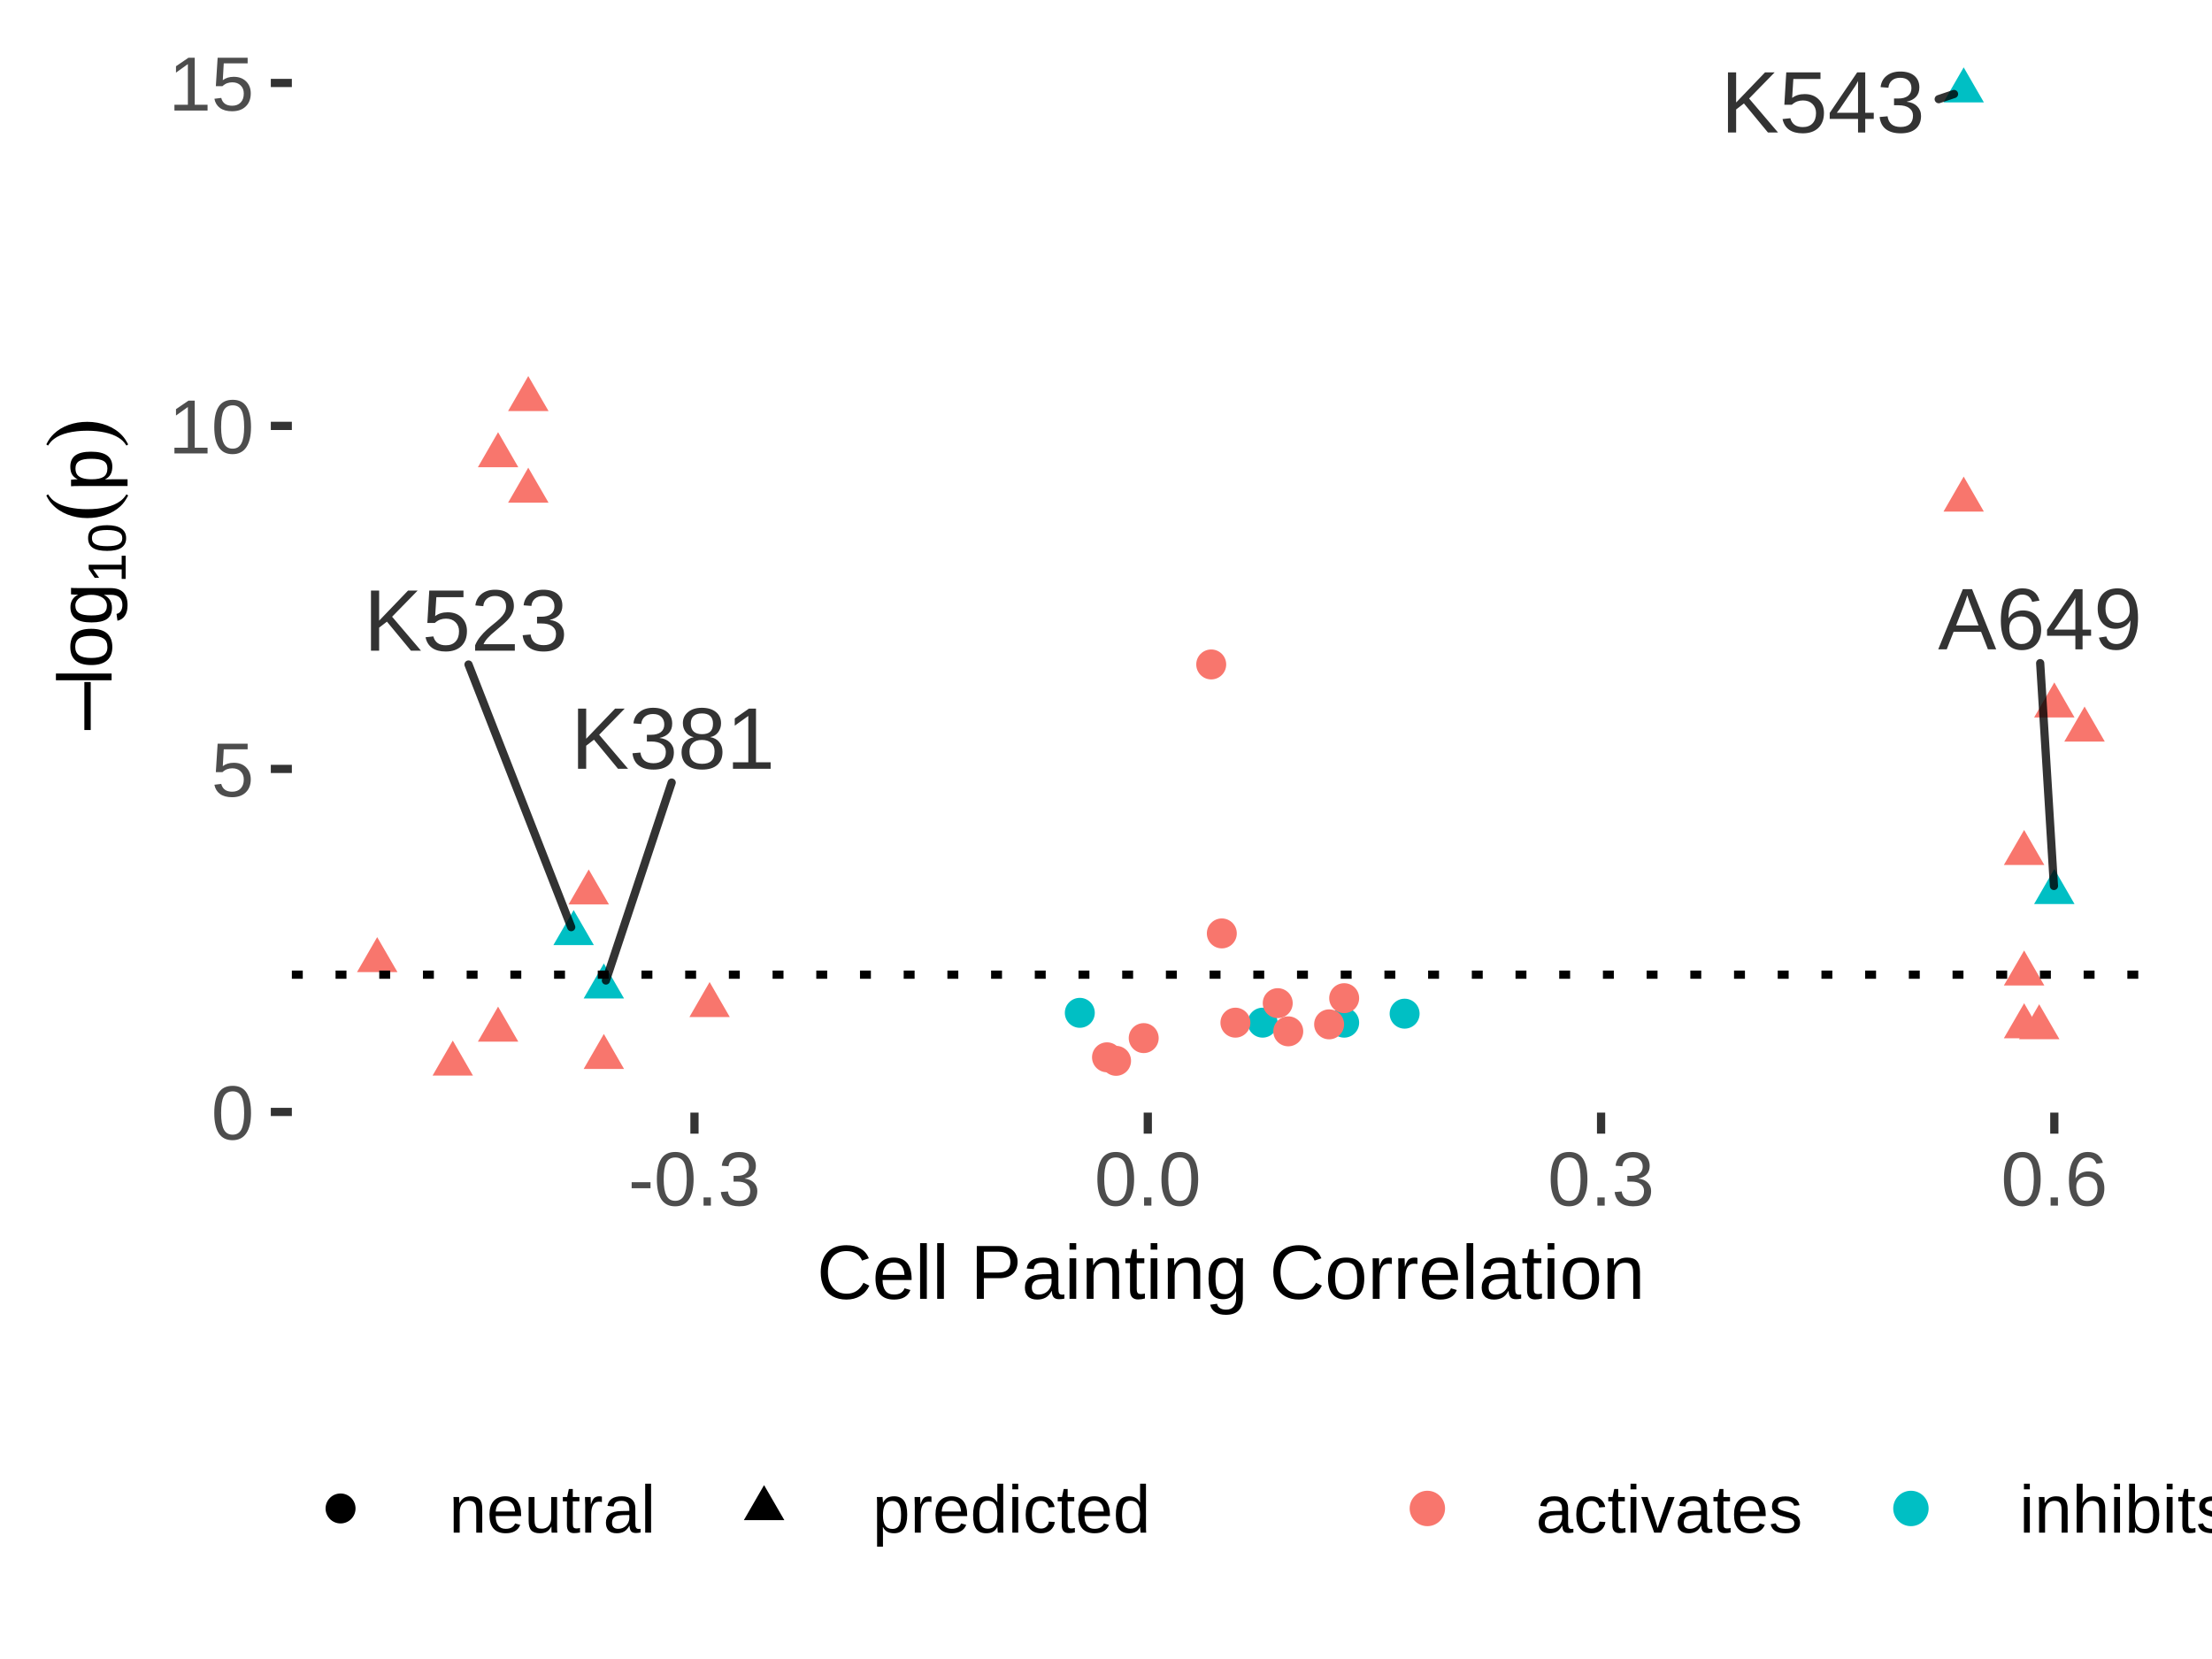
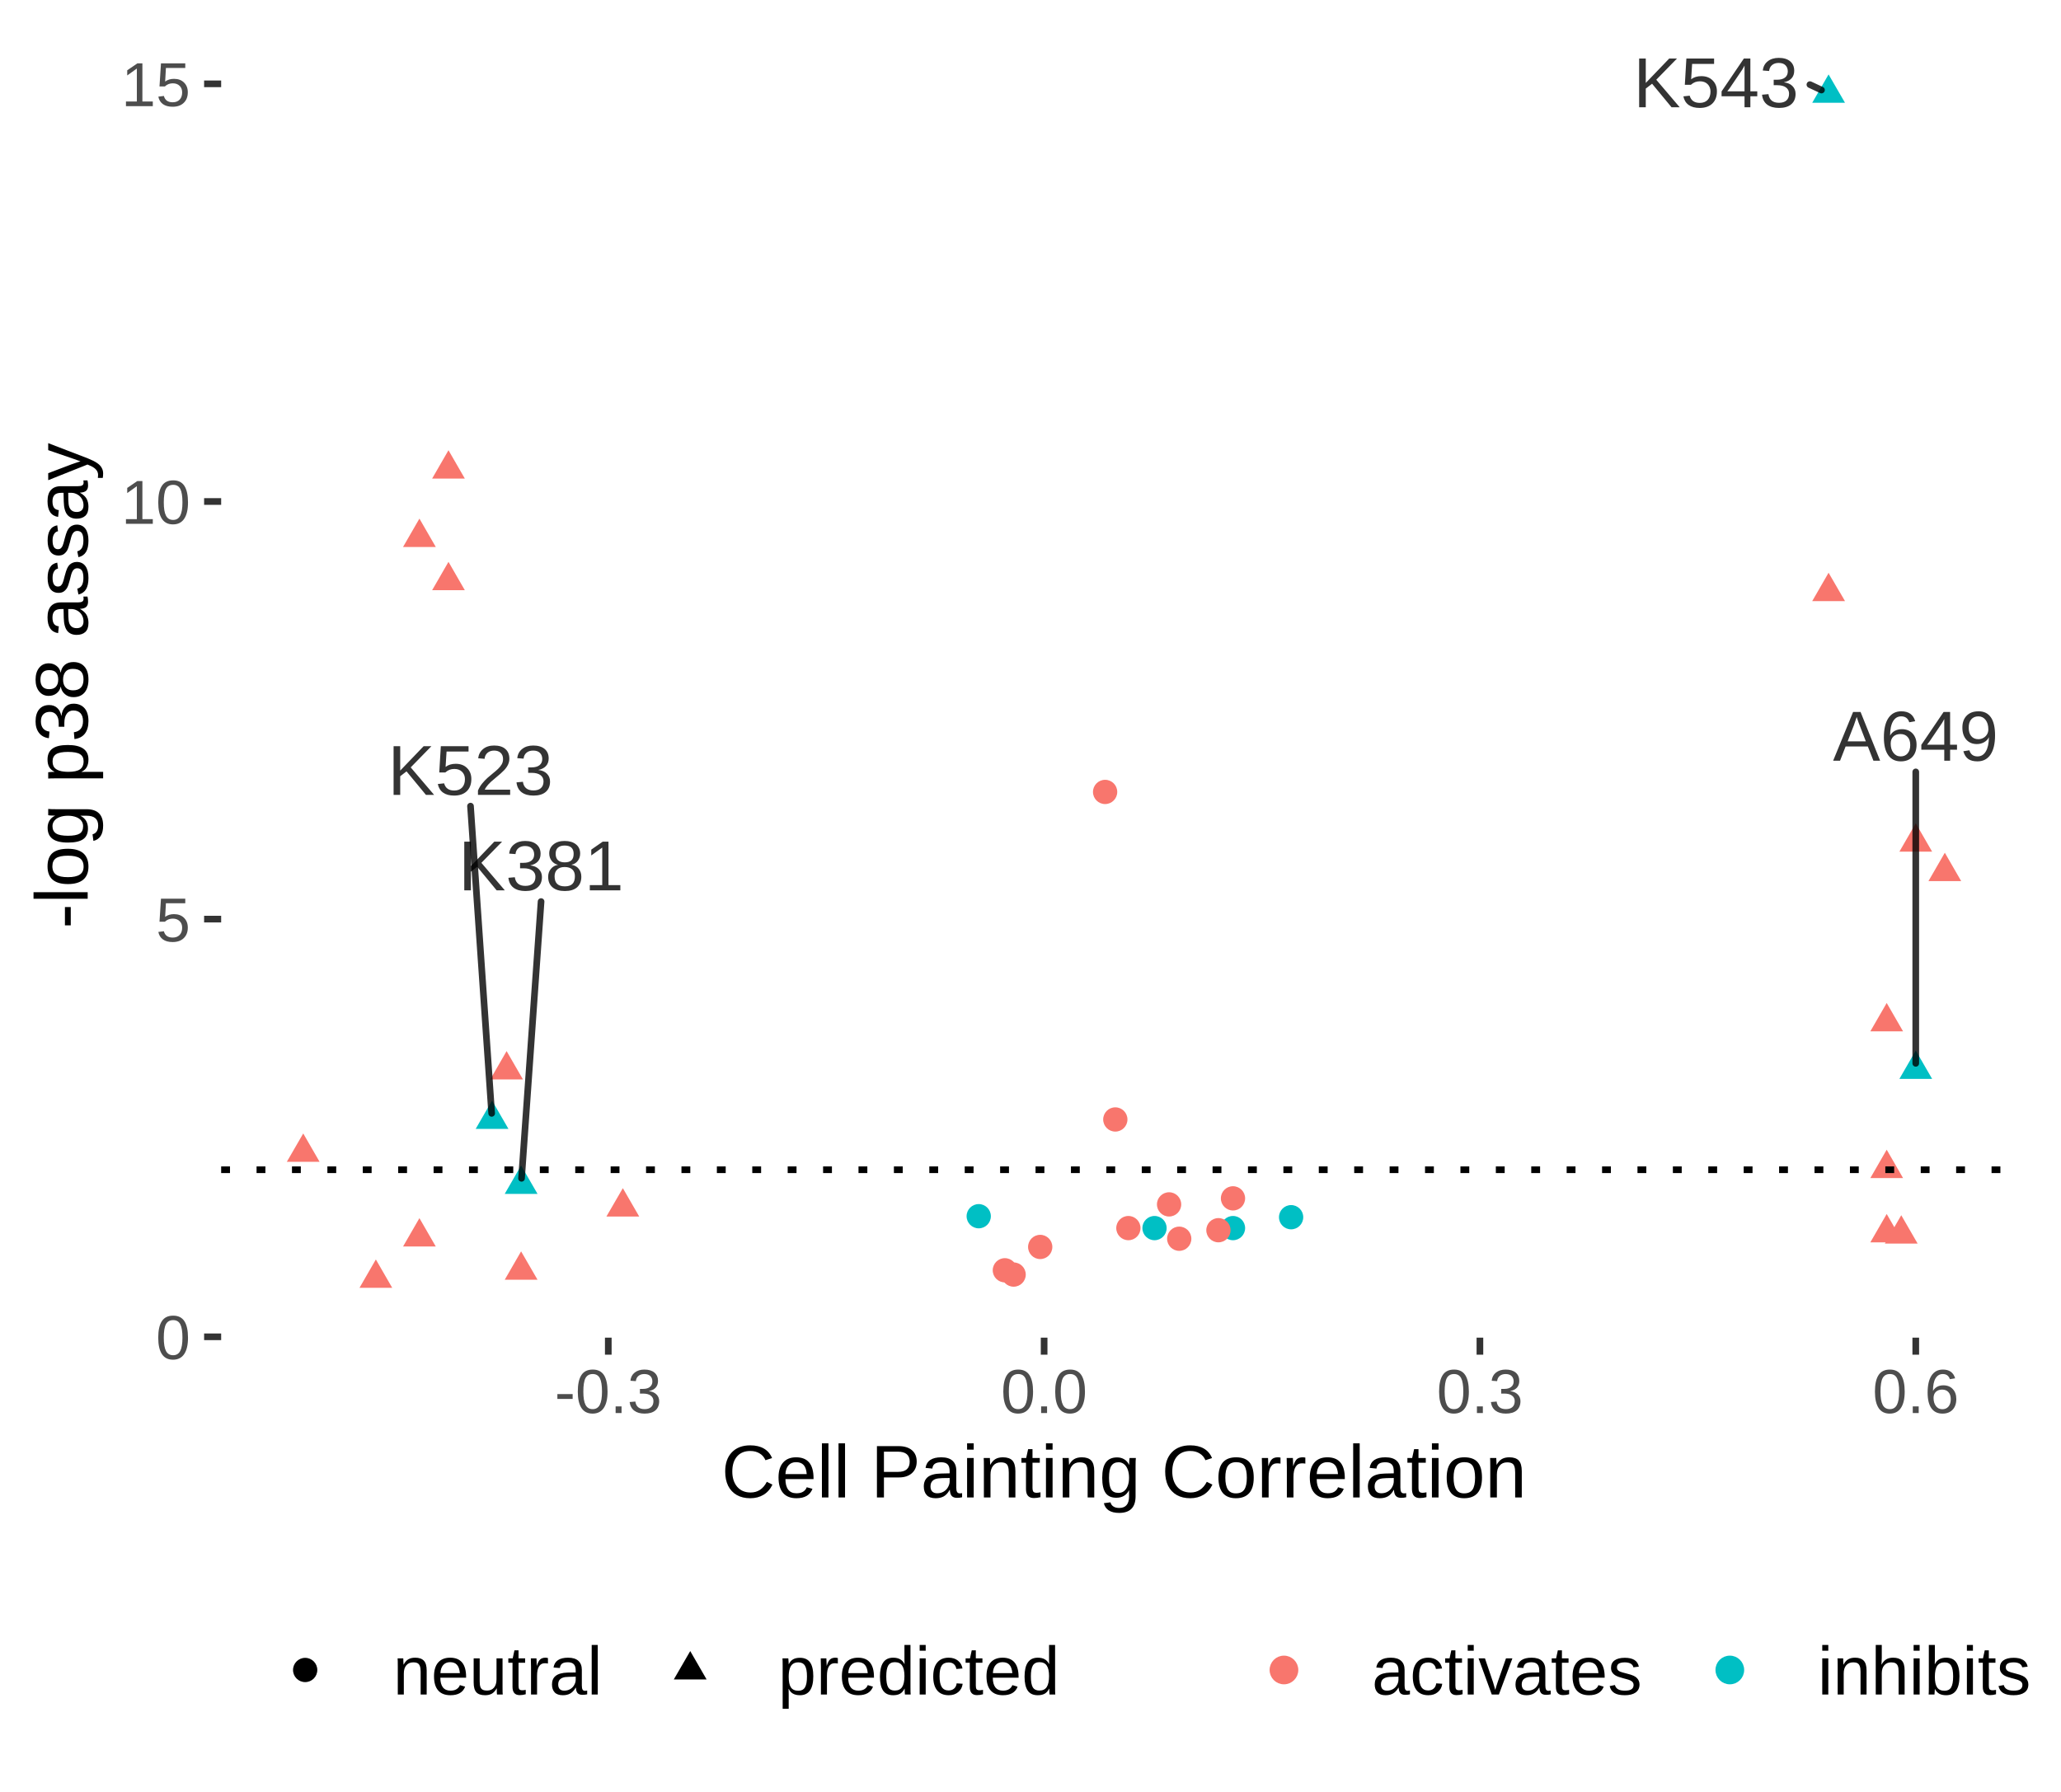
- <svg xmlns="http://www.w3.org/2000/svg" class="svglite" width="288.00pt" height="216.00pt" viewBox="0 0 288.00 216.00">
+ <svg xmlns="http://www.w3.org/2000/svg" class="svglite" width="331.20pt" height="288.00pt" viewBox="0 0 331.20 288.00">
  <defs>
    <style type="text/css">
    .svglite line, .svglite polyline, .svglite polygon, .svglite path, .svglite rect, .svglite circle {
      fill: none;
      stroke: #000000;
      stroke-linecap: round;
      stroke-linejoin: round;
      stroke-miterlimit: 10.00;
    }
  </style>
  </defs>
  <rect width="100%" height="100%" style="stroke: none; fill: #FFFFFF;" />
  <defs>
-     <clipPath id="cpMC4wMHwyODguMDB8MC4wMHwyMTYuMDA=">
-       <rect x="0.00" y="0.00" width="288.00" height="216.00" />
+     <clipPath id="cpMC4wMHwzMzEuMjB8MC4wMHwyODguMDA=">
+       <rect x="0.00" y="0.00" width="331.20" height="288.00" />
    </clipPath>
  </defs>
-   <g clip-path="url(#cpMC4wMHwyODguMDB8MC4wMHwyMTYuMDA=)">
-     <rect x="0" y="0.00" width="288.00" height="216.00" style="stroke-width: 1.07; stroke: #FFFFFF; fill: #FFFFFF;" />
-     <rect x="38.00" y="5.48" width="244.52" height="139.38" style="stroke-width: 1.07; stroke: none; fill: #FFFFFF;" />
-     <polygon points="267.47,113.14 270.10,117.70 264.84,117.70 " style="stroke-width: 0.71; stroke: none; fill: #00BFC4;" />
-     <polygon points="68.78,60.89 71.42,65.45 66.15,65.45 " style="stroke-width: 0.71; stroke: none; fill: #F8766D;" />
-     <circle cx="182.88" cy="131.98" r="1.95" style="stroke-width: 0.71; stroke: none; fill: #00BFC4;" />
-     <polygon points="92.39,127.86 95.02,132.42 89.76,132.42 " style="stroke-width: 0.71; stroke: none; fill: #F8766D;" />
-     <polygon points="263.54,130.62 266.17,135.18 260.90,135.18 " style="stroke-width: 0.71; stroke: none; fill: #F8766D;" />
-     <polygon points="263.54,108.06 266.17,112.62 260.90,112.62 " style="stroke-width: 0.71; stroke: none; fill: #F8766D;" />
-     <circle cx="175.01" cy="133.15" r="1.95" style="stroke-width: 0.71; stroke: none; fill: #00BFC4;" />
-     <polygon points="271.41,91.99 274.04,96.55 268.77,96.55 " style="stroke-width: 0.71; stroke: none; fill: #F8766D;" />
-     <circle cx="164.39" cy="133.15" r="1.95" style="stroke-width: 0.71; stroke: none; fill: #00BFC4;" />
-     <polygon points="49.11,122.01 51.75,126.57 46.48,126.57 " style="stroke-width: 0.71; stroke: none; fill: #F8766D;" />
-     <circle cx="144.13" cy="137.66" r="1.95" style="stroke-width: 0.71; stroke: none; fill: #F8766D;" />
-     <polygon points="78.62,134.62 81.25,139.18 75.99,139.18 " style="stroke-width: 0.71; stroke: none; fill: #F8766D;" />
-     <polygon points="267.47,88.85 270.10,93.41 264.84,93.41 " style="stroke-width: 0.71; stroke: none; fill: #F8766D;" />
-     <circle cx="159.08" cy="121.53" r="1.95" style="stroke-width: 0.71; stroke: none; fill: #F8766D;" />
-     <circle cx="160.85" cy="133.15" r="1.95" style="stroke-width: 0.71; stroke: none; fill: #F8766D;" />
-     <polygon points="78.62,125.44 81.25,130.00 75.99,130.00 " style="stroke-width: 0.71; stroke: none; fill: #00BFC4;" />
-     <circle cx="157.70" cy="86.51" r="1.95" style="stroke-width: 0.71; stroke: none; fill: #F8766D;" />
-     <polygon points="68.78,48.96 71.42,53.52 66.15,53.52 " style="stroke-width: 0.71; stroke: none; fill: #F8766D;" />
-     <polygon points="64.85,56.27 67.48,60.83 62.22,60.83 " style="stroke-width: 0.71; stroke: none; fill: #F8766D;" />
-     <polygon points="263.54,123.75 266.17,128.31 260.90,128.31 " style="stroke-width: 0.71; stroke: none; fill: #F8766D;" />
-     <polygon points="58.95,135.48 61.58,140.04 56.32,140.04 " style="stroke-width: 0.71; stroke: none; fill: #F8766D;" />
-     <polygon points="265.50,130.75 268.14,135.31 262.87,135.31 " style="stroke-width: 0.71; stroke: none; fill: #F8766D;" />
-     <polygon points="74.69,118.49 77.32,123.05 72.05,123.05 " style="stroke-width: 0.71; stroke: none; fill: #00BFC4;" />
-     <circle cx="166.36" cy="130.61" r="1.95" style="stroke-width: 0.71; stroke: none; fill: #F8766D;" />
-     <polygon points="255.67,8.77 258.30,13.33 253.04,13.33 " style="stroke-width: 0.71; stroke: none; fill: #00BFC4;" />
-     <circle cx="145.31" cy="138.12" r="1.95" style="stroke-width: 0.71; stroke: none; fill: #F8766D;" />
-     <circle cx="140.59" cy="131.87" r="1.95" style="stroke-width: 0.71; stroke: none; fill: #00BFC4;" />
-     <circle cx="167.73" cy="134.28" r="1.95" style="stroke-width: 0.71; stroke: none; fill: #F8766D;" />
-     <circle cx="173.05" cy="133.37" r="1.95" style="stroke-width: 0.71; stroke: none; fill: #F8766D;" />
-     <polygon points="255.67,62.05 258.30,66.61 253.04,66.61 " style="stroke-width: 0.71; stroke: none; fill: #F8766D;" />
-     <circle cx="175.01" cy="129.96" r="1.95" style="stroke-width: 0.71; stroke: none; fill: #F8766D;" />
-     <circle cx="148.91" cy="135.16" r="1.95" style="stroke-width: 0.71; stroke: none; fill: #F8766D;" />
-     <polygon points="64.85,131.06 67.48,135.62 62.22,135.62 " style="stroke-width: 0.71; stroke: none; fill: #F8766D;" />
-     <polygon points="76.65,113.20 79.29,117.76 74.02,117.76 " style="stroke-width: 0.71; stroke: none; fill: #F8766D;" />
-     <line x1="265.63" y1="86.34" x2="267.42" y2="115.35" style="stroke-width: 1.07; stroke: #000000; stroke-opacity: 0.80;" />
-     <line x1="87.45" y1="101.89" x2="78.89" y2="127.66" style="stroke-width: 1.07; stroke: #000000; stroke-opacity: 0.80;" />
-     <line x1="61.00" y1="86.52" x2="74.37" y2="120.71" style="stroke-width: 1.07; stroke: #000000; stroke-opacity: 0.80;" />
-     <line x1="252.42" y1="12.91" x2="254.41" y2="12.24" style="stroke-width: 1.07; stroke: #000000; stroke-opacity: 0.80;" />
-     <text x="265.63" y="84.54" text-anchor="middle" style="font-size: 11.38px; fill: #000000; fill-opacity: 0.80; font-family: Arial;" textLength="26.58px" lengthAdjust="spacingAndGlyphs">A649</text>
-     <text x="87.61" y="100.09" text-anchor="middle" style="font-size: 11.38px; fill: #000000; fill-opacity: 0.80; font-family: Arial;" textLength="26.58px" lengthAdjust="spacingAndGlyphs">K381</text>
-     <text x="60.65" y="84.72" text-anchor="middle" style="font-size: 11.38px; fill: #000000; fill-opacity: 0.80; font-family: Arial;" textLength="26.58px" lengthAdjust="spacingAndGlyphs">K523</text>
-     <text x="237.33" y="17.25" text-anchor="middle" style="font-size: 11.38px; fill: #000000; fill-opacity: 0.80; font-family: Arial;" textLength="26.58px" lengthAdjust="spacingAndGlyphs">K543</text>
-     <line x1="38.00" y1="126.90" x2="282.52" y2="126.90" style="stroke-width: 1.07; stroke-dasharray: 1.42,4.27; stroke-linecap: butt;" />
-     <text x="33.07" y="148.36" text-anchor="end" style="font-size: 10.00px; fill: #4D4D4D; font-family: Arial;" textLength="5.56px" lengthAdjust="spacingAndGlyphs">0</text>
-     <text x="33.07" y="103.70" text-anchor="end" style="font-size: 10.00px; fill: #4D4D4D; font-family: Arial;" textLength="5.56px" lengthAdjust="spacingAndGlyphs">5</text>
-     <text x="33.07" y="59.04" text-anchor="end" style="font-size: 10.00px; fill: #4D4D4D; font-family: Arial;" textLength="11.12px" lengthAdjust="spacingAndGlyphs">10</text>
-     <text x="33.07" y="14.39" text-anchor="end" style="font-size: 10.00px; fill: #4D4D4D; font-family: Arial;" textLength="11.12px" lengthAdjust="spacingAndGlyphs">15</text>
-     <polyline points="35.26,144.77 38.00,144.77 " style="stroke-width: 1.07; stroke: #333333; stroke-linecap: butt;" />
-     <polyline points="35.26,100.11 38.00,100.11 " style="stroke-width: 1.07; stroke: #333333; stroke-linecap: butt;" />
-     <polyline points="35.26,55.45 38.00,55.45 " style="stroke-width: 1.07; stroke: #333333; stroke-linecap: butt;" />
-     <polyline points="35.26,10.80 38.00,10.80 " style="stroke-width: 1.07; stroke: #333333; stroke-linecap: butt;" />
-     <polyline points="90.42,147.60 90.42,144.86 " style="stroke-width: 1.07; stroke: #333333; stroke-linecap: butt;" />
-     <polyline points="149.44,147.60 149.44,144.86 " style="stroke-width: 1.07; stroke: #333333; stroke-linecap: butt;" />
-     <polyline points="208.46,147.60 208.46,144.86 " style="stroke-width: 1.07; stroke: #333333; stroke-linecap: butt;" />
-     <polyline points="267.47,147.60 267.47,144.86 " style="stroke-width: 1.07; stroke: #333333; stroke-linecap: butt;" />
-     <text x="90.42" y="156.97" text-anchor="middle" style="font-size: 10.00px; fill: #4D4D4D; font-family: Arial;" textLength="17.23px" lengthAdjust="spacingAndGlyphs">-0.3</text>
-     <text x="149.44" y="156.97" text-anchor="middle" style="font-size: 10.00px; fill: #4D4D4D; font-family: Arial;" textLength="13.90px" lengthAdjust="spacingAndGlyphs">0.0</text>
-     <text x="208.46" y="156.97" text-anchor="middle" style="font-size: 10.00px; fill: #4D4D4D; font-family: Arial;" textLength="13.90px" lengthAdjust="spacingAndGlyphs">0.3</text>
-     <text x="267.47" y="156.97" text-anchor="middle" style="font-size: 10.00px; fill: #4D4D4D; font-family: Arial;" textLength="13.90px" lengthAdjust="spacingAndGlyphs">0.6</text>
-     <text x="160.26" y="169.11" text-anchor="middle" style="font-size: 10.00px; font-family: Arial;" textLength="107.83px" lengthAdjust="spacingAndGlyphs">Cell Painting Correlation</text>
-     <text transform="translate(14.53,96.11) rotate(-90)" style="font-size: 10.00px; font-family: Symbol;" textLength="5.49px" lengthAdjust="spacingAndGlyphs">−</text>
-     <text transform="translate(14.53,89.24) rotate(-90)" style="font-size: 10.00px; font-family: Arial;" textLength="2.22px" lengthAdjust="spacingAndGlyphs">l</text>
-     <text transform="translate(14.53,87.01) rotate(-90)" style="font-size: 10.00px; font-family: Arial;" textLength="5.56px" lengthAdjust="spacingAndGlyphs">o</text>
-     <text transform="translate(14.53,81.46) rotate(-90)" style="font-size: 10.00px; font-family: Arial;" textLength="5.56px" lengthAdjust="spacingAndGlyphs">g</text>
-     <text transform="translate(16.36,75.90) rotate(-90)" style="font-size: 7.00px; font-family: Arial;" textLength="7.79px" lengthAdjust="spacingAndGlyphs">10</text>
-     <text transform="translate(14.53,68.11) rotate(-90)" style="font-size: 12.50px; font-family: Symbol;" textLength="4.16px" lengthAdjust="spacingAndGlyphs">(</text>
-     <text transform="translate(14.53,63.95) rotate(-90)" style="font-size: 10.00px; font-family: Arial;" textLength="5.56px" lengthAdjust="spacingAndGlyphs">p</text>
-     <text transform="translate(14.53,58.39) rotate(-90)" style="font-size: 12.50px; font-family: Symbol;" textLength="4.16px" lengthAdjust="spacingAndGlyphs">)</text>
-     <rect x="24.74" y="182.28" width="130.54" height="28.24" style="stroke-width: 1.07; stroke: none; fill: #FFFFFF;" />
-     <rect x="35.70" y="187.76" width="17.28" height="17.28" style="stroke-width: 1.07; stroke: none; fill: #FFFFFF;" />
-     <circle cx="44.34" cy="196.40" r="1.95" style="stroke-width: 0.71; stroke: none; fill: #000000;" />
-     <rect x="90.84" y="187.76" width="17.28" height="17.28" style="stroke-width: 1.07; stroke: none; fill: #FFFFFF;" />
-     <polygon points="99.48,193.36 102.12,197.92 96.85,197.92 " style="stroke-width: 0.71; stroke: none; fill: #000000;" />
-     <text x="58.46" y="199.55" style="font-size: 8.80px; font-family: Arial;" textLength="26.91px" lengthAdjust="spacingAndGlyphs">neutral</text>
-     <text x="113.60" y="199.55" style="font-size: 8.80px; font-family: Arial;" textLength="36.20px" lengthAdjust="spacingAndGlyphs">predicted</text>
-     <rect x="166.24" y="182.28" width="129.54" height="28.24" style="stroke-width: 1.07; stroke: none; fill: #FFFFFF;" />
-     <rect x="177.20" y="187.76" width="17.28" height="17.28" style="stroke-width: 1.07; stroke: none; fill: #FFFFFF;" />
-     <circle cx="185.84" cy="196.40" r="1.95" style="stroke-width: 0.71; stroke: #F8766D; fill: #F8766D;" />
-     <rect x="240.16" y="187.76" width="17.28" height="17.28" style="stroke-width: 1.07; stroke: none; fill: #FFFFFF;" />
-     <circle cx="248.80" cy="196.40" r="1.95" style="stroke-width: 0.71; stroke: #00BFC4; fill: #00BFC4;" />
-     <text x="199.96" y="199.55" style="font-size: 8.80px; font-family: Arial;" textLength="34.72px" lengthAdjust="spacingAndGlyphs">activates</text>
-     <text x="262.92" y="199.55" style="font-size: 8.80px; font-family: Arial;" textLength="27.38px" lengthAdjust="spacingAndGlyphs">inhibits</text>
+   <g clip-path="url(#cpMC4wMHwzMzEuMjB8MC4wMHwyODguMDA=)">
+     <rect x="0" y="0.00" width="331.20" height="288.00" style="stroke-width: 1.07; stroke: #FFFFFF; fill: #FFFFFF;" />
+     <rect x="35.54" y="5.48" width="290.19" height="209.51" style="stroke-width: 1.07; stroke: none; fill: #FFFFFF;" />
+     <polygon points="307.86,168.84 310.49,173.40 305.23,173.40 " style="stroke-width: 0.71; stroke: none; fill: #00BFC4;" />
+     <polygon points="72.07,90.30 74.70,94.86 69.44,94.86 " style="stroke-width: 0.71; stroke: none; fill: #F8766D;" />
+     <circle cx="207.48" cy="195.63" r="1.95" style="stroke-width: 0.71; stroke: none; fill: #00BFC4;" />
+     <polygon points="100.09,190.96 102.72,195.52 97.45,195.52 " style="stroke-width: 0.71; stroke: none; fill: #F8766D;" />
+     <polygon points="303.19,195.11 305.82,199.67 300.56,199.67 " style="stroke-width: 0.71; stroke: none; fill: #F8766D;" />
+     <polygon points="303.19,161.20 305.82,165.76 300.56,165.76 " style="stroke-width: 0.71; stroke: none; fill: #F8766D;" />
+     <circle cx="198.14" cy="197.38" r="1.95" style="stroke-width: 0.71; stroke: none; fill: #00BFC4;" />
+     <polygon points="312.53,137.05 315.16,141.61 309.90,141.61 " style="stroke-width: 0.71; stroke: none; fill: #F8766D;" />
+     <circle cx="185.53" cy="197.38" r="1.95" style="stroke-width: 0.71; stroke: none; fill: #00BFC4;" />
+     <polygon points="48.73,182.17 51.36,186.73 46.09,186.73 " style="stroke-width: 0.71; stroke: none; fill: #F8766D;" />
+     <circle cx="161.48" cy="204.16" r="1.95" style="stroke-width: 0.71; stroke: none; fill: #F8766D;" />
+     <polygon points="83.74,201.12 86.38,205.68 81.11,205.68 " style="stroke-width: 0.71; stroke: none; fill: #F8766D;" />
+     <polygon points="307.86,132.32 310.49,136.88 305.23,136.88 " style="stroke-width: 0.71; stroke: none; fill: #F8766D;" />
+     <circle cx="179.23" cy="179.92" r="1.95" style="stroke-width: 0.71; stroke: none; fill: #F8766D;" />
+     <circle cx="181.33" cy="197.38" r="1.95" style="stroke-width: 0.71; stroke: none; fill: #F8766D;" />
+     <polygon points="83.74,187.32 86.38,191.88 81.11,191.88 " style="stroke-width: 0.71; stroke: none; fill: #00BFC4;" />
+     <circle cx="177.59" cy="127.28" r="1.95" style="stroke-width: 0.71; stroke: none; fill: #F8766D;" />
+     <polygon points="72.07,72.36 74.70,76.92 69.44,76.92 " style="stroke-width: 0.71; stroke: none; fill: #F8766D;" />
+     <polygon points="67.40,83.35 70.03,87.91 64.77,87.91 " style="stroke-width: 0.71; stroke: none; fill: #F8766D;" />
+     <polygon points="303.19,184.78 305.82,189.34 300.56,189.34 " style="stroke-width: 0.71; stroke: none; fill: #F8766D;" />
+     <polygon points="60.40,202.42 63.03,206.98 57.77,206.98 " style="stroke-width: 0.71; stroke: none; fill: #F8766D;" />
+     <polygon points="305.53,195.31 308.16,199.87 302.89,199.87 " style="stroke-width: 0.71; stroke: none; fill: #F8766D;" />
+     <polygon points="79.07,176.88 81.71,181.44 76.44,181.44 " style="stroke-width: 0.71; stroke: none; fill: #00BFC4;" />
+     <circle cx="187.87" cy="193.57" r="1.95" style="stroke-width: 0.71; stroke: none; fill: #F8766D;" />
+     <polygon points="293.85,11.96 296.49,16.52 291.22,16.52 " style="stroke-width: 0.71; stroke: none; fill: #00BFC4;" />
+     <circle cx="162.89" cy="204.85" r="1.95" style="stroke-width: 0.71; stroke: none; fill: #F8766D;" />
+     <circle cx="157.28" cy="195.47" r="1.95" style="stroke-width: 0.71; stroke: none; fill: #00BFC4;" />
+     <circle cx="189.50" cy="199.09" r="1.95" style="stroke-width: 0.71; stroke: none; fill: #F8766D;" />
+     <circle cx="195.80" cy="197.72" r="1.95" style="stroke-width: 0.71; stroke: none; fill: #F8766D;" />
+     <polygon points="293.85,92.05 296.49,96.61 291.22,96.61 " style="stroke-width: 0.71; stroke: none; fill: #F8766D;" />
+     <circle cx="198.14" cy="192.60" r="1.95" style="stroke-width: 0.71; stroke: none; fill: #F8766D;" />
+     <circle cx="167.16" cy="200.41" r="1.95" style="stroke-width: 0.71; stroke: none; fill: #F8766D;" />
+     <polygon points="67.40,195.78 70.03,200.34 64.77,200.34 " style="stroke-width: 0.71; stroke: none; fill: #F8766D;" />
+     <polygon points="81.41,168.93 84.04,173.49 78.78,173.49 " style="stroke-width: 0.71; stroke: none; fill: #F8766D;" />
+     <line x1="307.86" y1="124.06" x2="307.86" y2="170.90" style="stroke-width: 1.07; stroke: #000000; stroke-opacity: 0.80;" />
+     <line x1="86.95" y1="144.90" x2="83.81" y2="189.38" style="stroke-width: 1.07; stroke: #000000; stroke-opacity: 0.80;" />
+     <line x1="75.61" y1="129.56" x2="79.01" y2="178.94" style="stroke-width: 1.07; stroke: #000000; stroke-opacity: 0.80;" />
+     <line x1="290.85" y1="13.60" x2="292.71" y2="14.47" style="stroke-width: 1.07; stroke: #000000; stroke-opacity: 0.80;" />
+     <text x="307.86" y="122.26" text-anchor="middle" style="font-size: 11.38px; fill: #000000; fill-opacity: 0.80; font-family: Arial;" textLength="26.58px" lengthAdjust="spacingAndGlyphs">A649</text>
+     <text x="86.96" y="143.10" text-anchor="middle" style="font-size: 11.38px; fill: #000000; fill-opacity: 0.80; font-family: Arial;" textLength="26.58px" lengthAdjust="spacingAndGlyphs">K381</text>
+     <text x="75.60" y="127.76" text-anchor="middle" style="font-size: 11.38px; fill: #000000; fill-opacity: 0.80; font-family: Arial;" textLength="26.58px" lengthAdjust="spacingAndGlyphs">K523</text>
+     <text x="275.76" y="17.24" text-anchor="middle" style="font-size: 11.38px; fill: #000000; fill-opacity: 0.80; font-family: Arial;" textLength="26.58px" lengthAdjust="spacingAndGlyphs">K543</text>
+     <line x1="35.54" y1="188.00" x2="325.72" y2="188.00" style="stroke-width: 1.07; stroke-dasharray: 1.42,4.27; stroke-linecap: butt;" />
+     <text x="30.60" y="218.44" text-anchor="end" style="font-size: 10.00px; fill: #4D4D4D; font-family: Arial;" textLength="5.56px" lengthAdjust="spacingAndGlyphs">0</text>
+     <text x="30.60" y="151.31" text-anchor="end" style="font-size: 10.00px; fill: #4D4D4D; font-family: Arial;" textLength="5.56px" lengthAdjust="spacingAndGlyphs">5</text>
+     <text x="30.60" y="84.19" text-anchor="end" style="font-size: 10.00px; fill: #4D4D4D; font-family: Arial;" textLength="11.12px" lengthAdjust="spacingAndGlyphs">10</text>
+     <text x="30.60" y="17.06" text-anchor="end" style="font-size: 10.00px; fill: #4D4D4D; font-family: Arial;" textLength="11.12px" lengthAdjust="spacingAndGlyphs">15</text>
+     <polyline points="32.80,214.85 35.54,214.85 " style="stroke-width: 1.07; stroke: #333333; stroke-linecap: butt;" />
+     <polyline points="32.80,147.72 35.54,147.72 " style="stroke-width: 1.07; stroke: #333333; stroke-linecap: butt;" />
+     <polyline points="32.80,80.60 35.54,80.60 " style="stroke-width: 1.07; stroke: #333333; stroke-linecap: butt;" />
+     <polyline points="32.80,13.47 35.54,13.47 " style="stroke-width: 1.07; stroke: #333333; stroke-linecap: butt;" />
+     <polyline points="97.75,217.73 97.75,214.99 " style="stroke-width: 1.07; stroke: #333333; stroke-linecap: butt;" />
+     <polyline points="167.79,217.73 167.79,214.99 " style="stroke-width: 1.07; stroke: #333333; stroke-linecap: butt;" />
+     <polyline points="237.82,217.73 237.82,214.99 " style="stroke-width: 1.07; stroke: #333333; stroke-linecap: butt;" />
+     <polyline points="307.86,217.73 307.86,214.99 " style="stroke-width: 1.07; stroke: #333333; stroke-linecap: butt;" />
+     <text x="97.75" y="227.10" text-anchor="middle" style="font-size: 10.00px; fill: #4D4D4D; font-family: Arial;" textLength="17.23px" lengthAdjust="spacingAndGlyphs">-0.3</text>
+     <text x="167.79" y="227.10" text-anchor="middle" style="font-size: 10.00px; fill: #4D4D4D; font-family: Arial;" textLength="13.90px" lengthAdjust="spacingAndGlyphs">0.0</text>
+     <text x="237.82" y="227.10" text-anchor="middle" style="font-size: 10.00px; fill: #4D4D4D; font-family: Arial;" textLength="13.90px" lengthAdjust="spacingAndGlyphs">0.3</text>
+     <text x="307.86" y="227.10" text-anchor="middle" style="font-size: 10.00px; fill: #4D4D4D; font-family: Arial;" textLength="13.90px" lengthAdjust="spacingAndGlyphs">0.6</text>
+     <text x="180.63" y="240.67" text-anchor="middle" style="font-size: 12.00px; font-family: Arial;" textLength="129.40px" lengthAdjust="spacingAndGlyphs">Cell Painting Correlation</text>
+     <text transform="translate(14.09,110.23) rotate(-90)" text-anchor="middle" style="font-size: 12.00px; font-family: Arial;" textLength="78.04px" lengthAdjust="spacingAndGlyphs">-log p38 assay</text>
+     <rect x="29.44" y="254.28" width="146.33" height="28.24" style="stroke-width: 1.07; stroke: none; fill: #FFFFFF;" />
+     <rect x="40.40" y="259.76" width="17.28" height="17.28" style="stroke-width: 1.07; stroke: none; fill: #FFFFFF;" />
+     <circle cx="49.04" cy="268.40" r="1.95" style="stroke-width: 0.71; stroke: none; fill: #000000;" />
+     <rect x="102.28" y="259.76" width="17.28" height="17.28" style="stroke-width: 1.07; stroke: none; fill: #FFFFFF;" />
+     <polygon points="110.92,265.36 113.55,269.92 108.28,269.92 " style="stroke-width: 0.71; stroke: none; fill: #000000;" />
+     <text x="63.16" y="272.35" style="font-size: 11.00px; font-family: Arial;" textLength="33.64px" lengthAdjust="spacingAndGlyphs">neutral</text>
+     <text x="125.04" y="272.35" style="font-size: 11.00px; font-family: Arial;" textLength="45.26px" lengthAdjust="spacingAndGlyphs">predicted</text>
+     <rect x="186.73" y="254.28" width="145.08" height="28.24" style="stroke-width: 1.07; stroke: none; fill: #FFFFFF;" />
+     <rect x="197.69" y="259.76" width="17.28" height="17.28" style="stroke-width: 1.07; stroke: none; fill: #FFFFFF;" />
+     <circle cx="206.33" cy="268.40" r="1.95" style="stroke-width: 0.71; stroke: #F8766D; fill: #F8766D;" />
+     <rect x="269.34" y="259.76" width="17.28" height="17.28" style="stroke-width: 1.07; stroke: none; fill: #FFFFFF;" />
+     <circle cx="277.98" cy="268.40" r="1.95" style="stroke-width: 0.71; stroke: #00BFC4; fill: #00BFC4;" />
+     <text x="220.45" y="272.35" style="font-size: 11.00px; font-family: Arial;" textLength="43.41px" lengthAdjust="spacingAndGlyphs">activates</text>
+     <text x="292.10" y="272.35" style="font-size: 11.00px; font-family: Arial;" textLength="34.24px" lengthAdjust="spacingAndGlyphs">inhibits</text>
  </g>
</svg>
